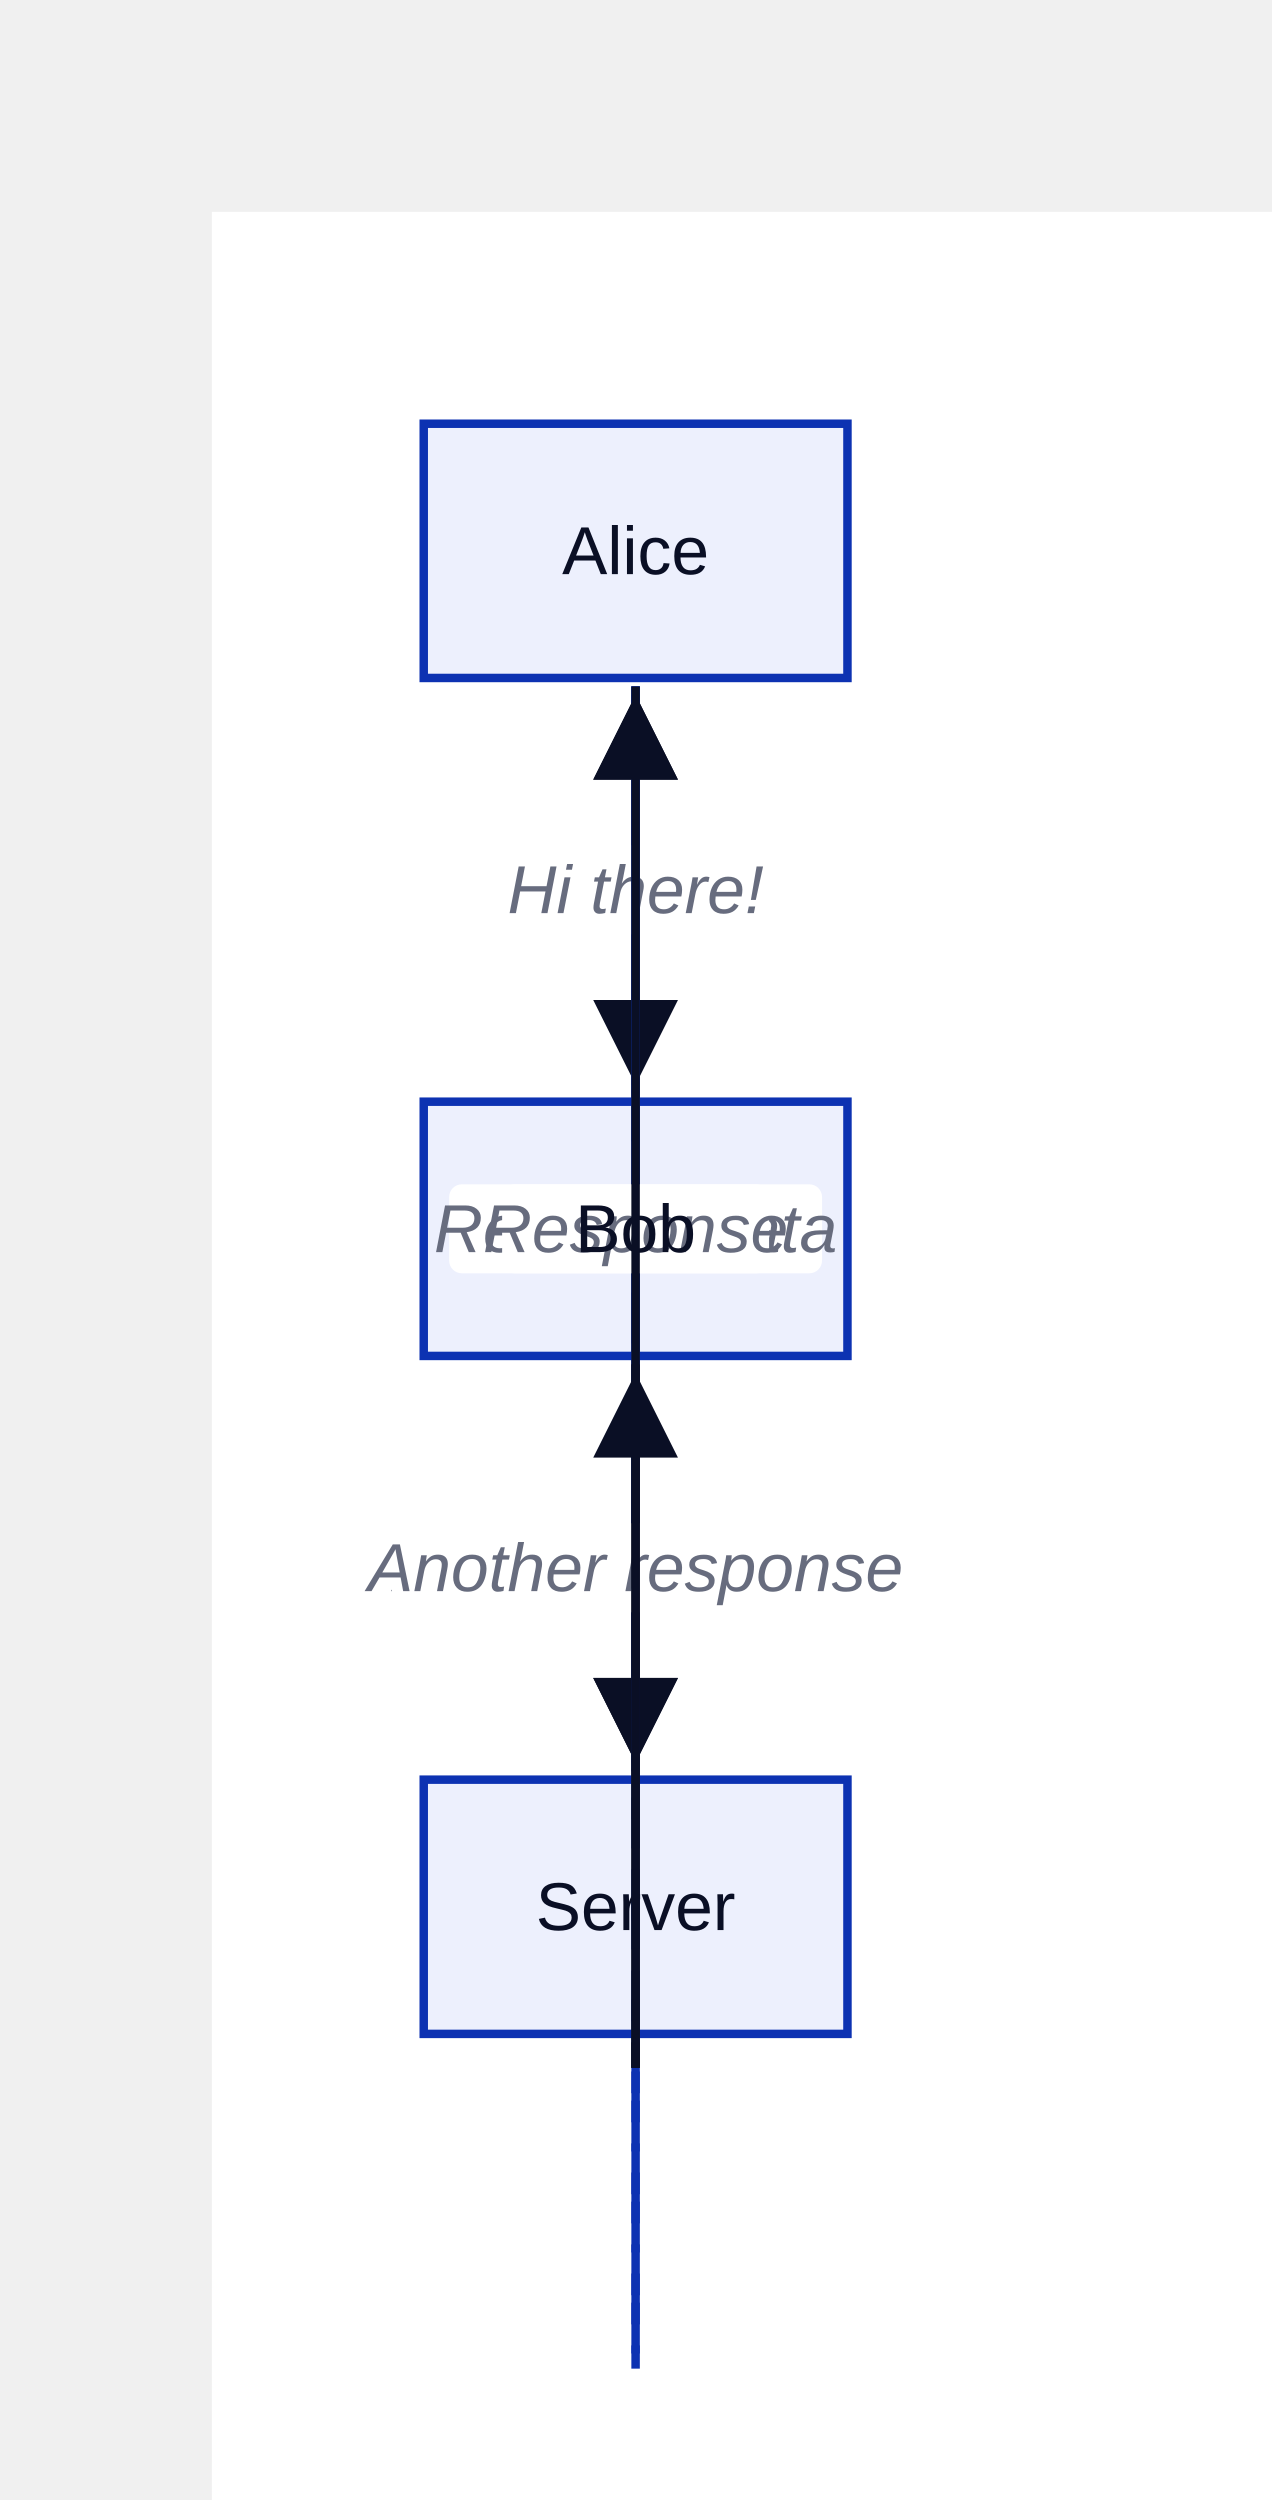
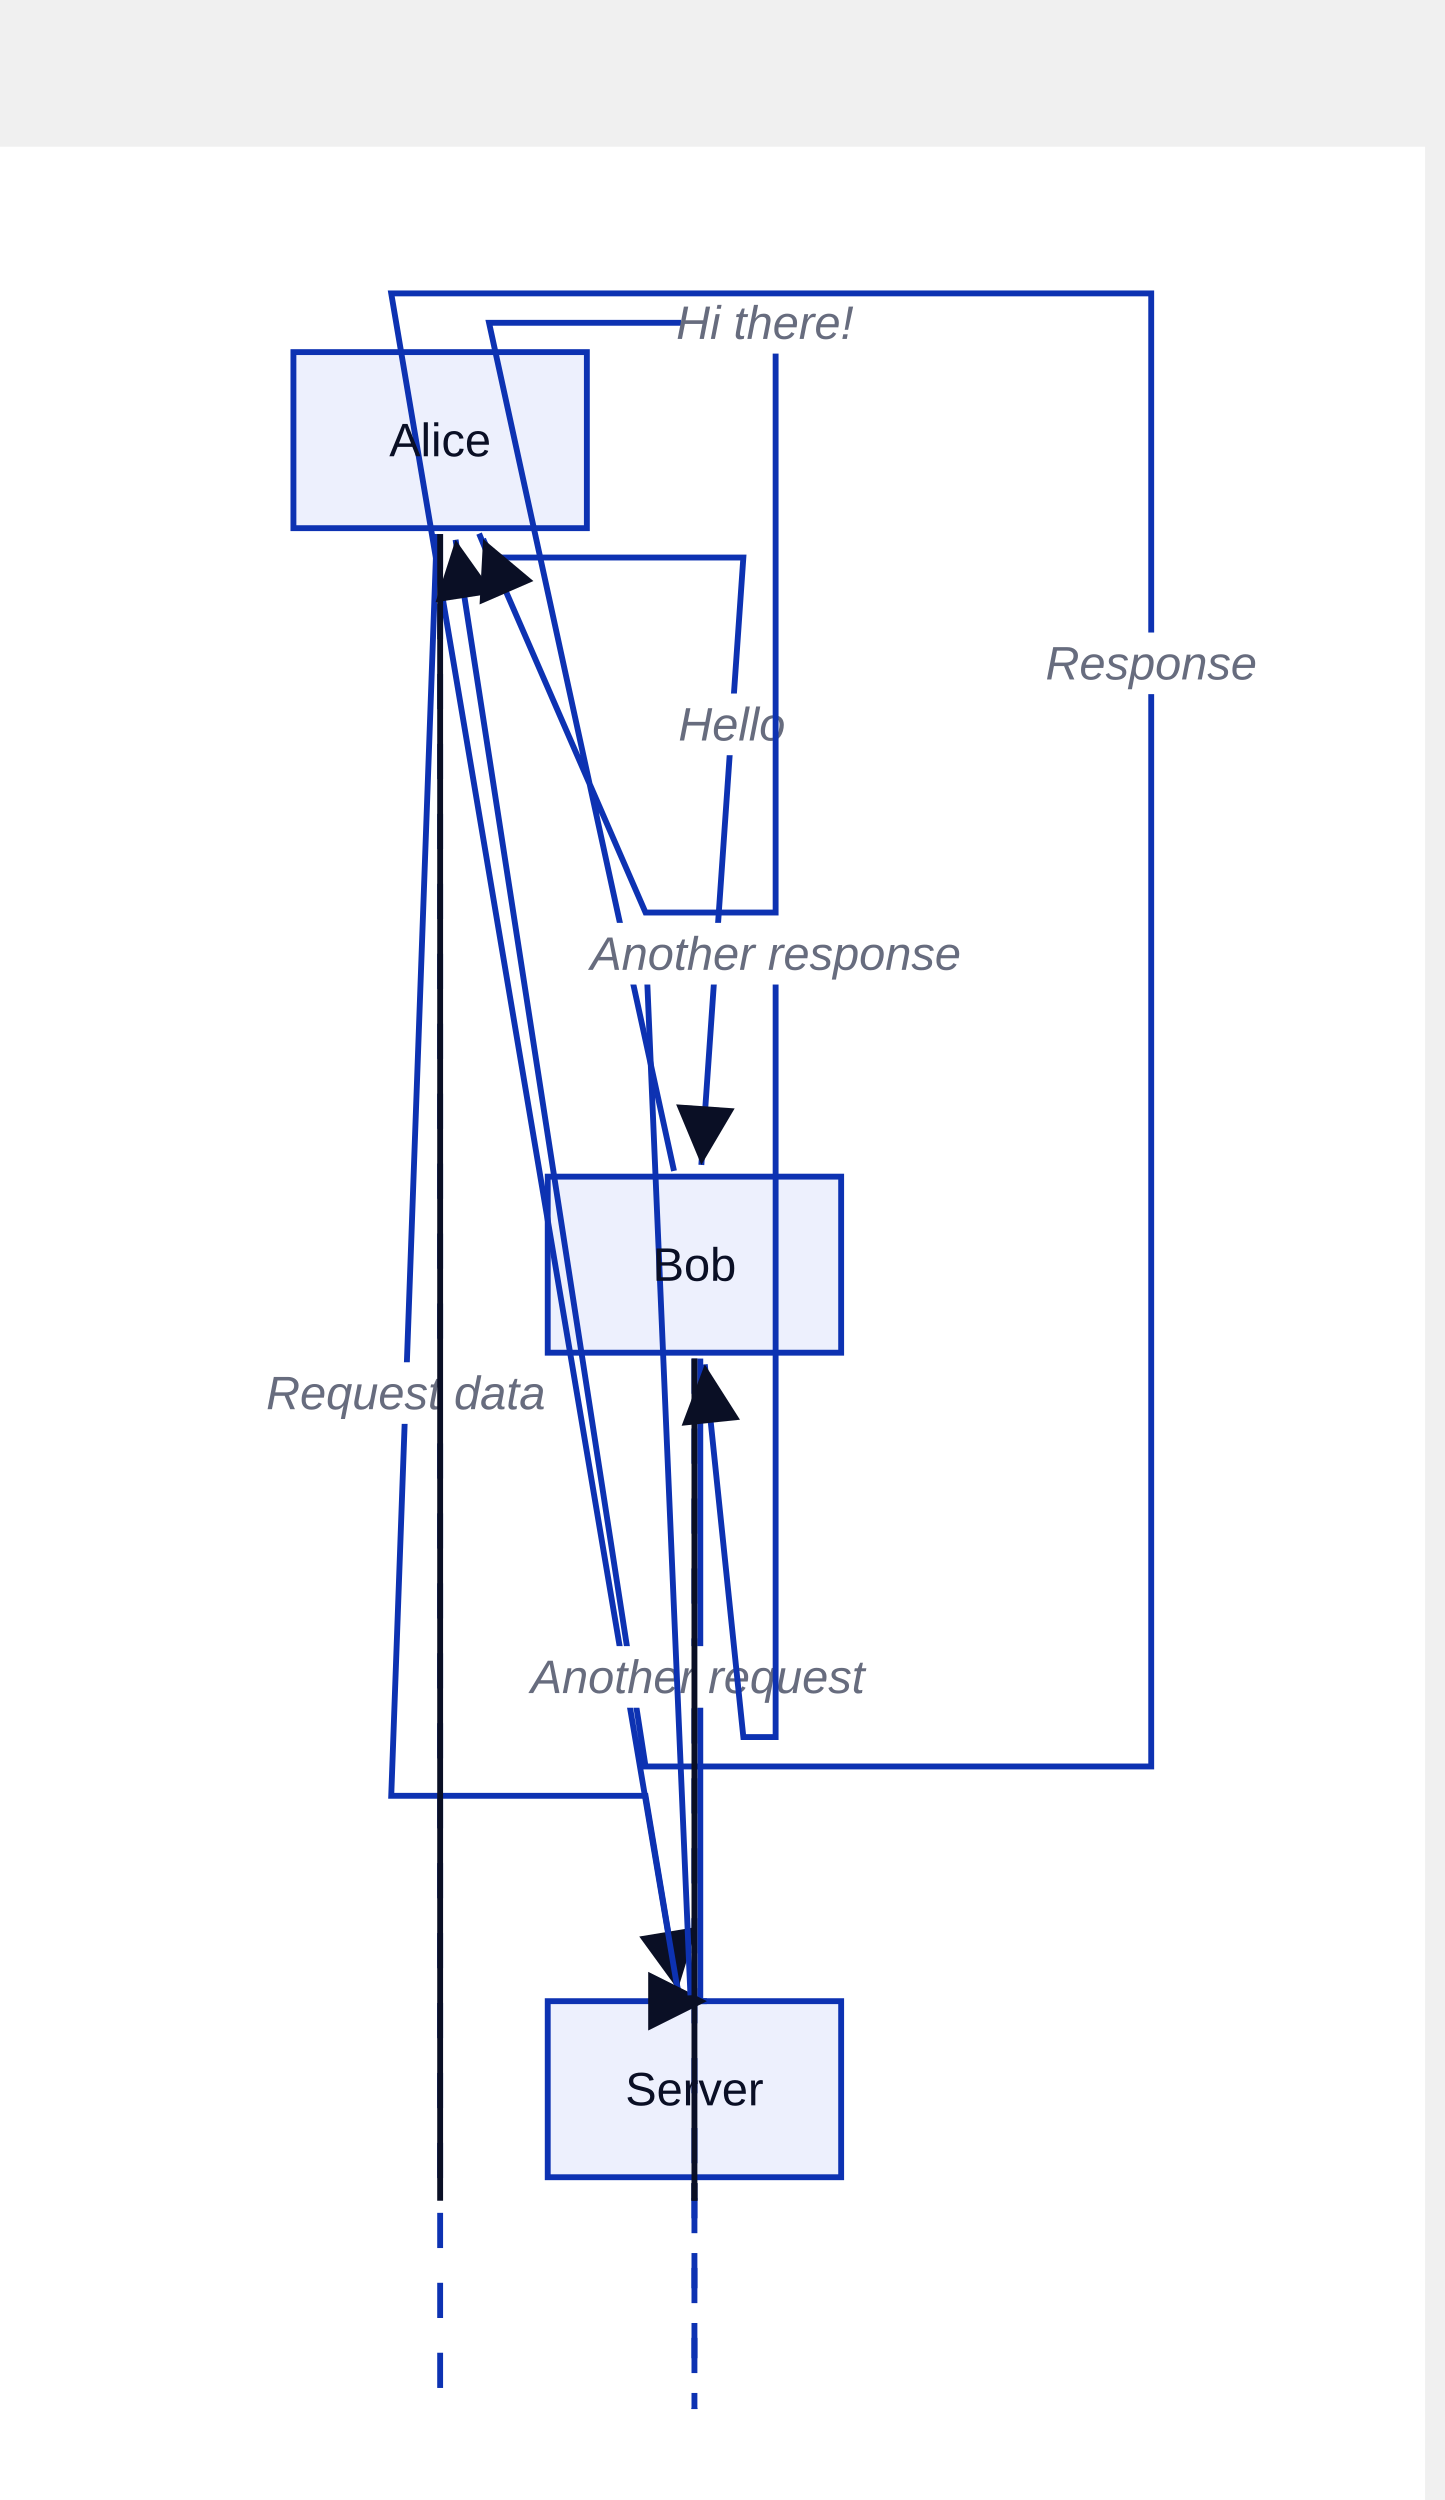
- <svg xmlns="http://www.w3.org/2000/svg" width="300" height="590" viewBox="-50 -50 300 590" data-d2-version="0.1.0">
+ <svg xmlns="http://www.w3.org/2000/svg" width="492.333" height="852" viewBox="6.667 -50 492.333 852" data-d2-version="0.1.0">
  <defs>
    <marker id="arrow-triangle" markerWidth="10" markerHeight="10" refX="10" refY="5" orient="auto" markerUnits="strokeWidth">
      <path d="M0,0 L10,5 L0,10 Z" fill="#0A0F25" />
    </marker>
    <marker id="arrow-triangle-reverse" markerWidth="10" markerHeight="10" refX="0" refY="5" orient="auto" markerUnits="strokeWidth">
      <path d="M10,0 L0,5 L10,10 Z" fill="#0A0F25" />
    </marker>
    <marker id="arrow-diamond" markerWidth="10" markerHeight="10" refX="10" refY="5" orient="auto" markerUnits="strokeWidth">
      <path d="M0,5 L5,0 L10,5 L5,10 Z" fill="#0A0F25" />
    </marker>
    <marker id="arrow-diamond-reverse" markerWidth="10" markerHeight="10" refX="0" refY="5" orient="auto" markerUnits="strokeWidth">
      <path d="M0,5 L5,0 L10,5 L5,10 Z" fill="#0A0F25" />
    </marker>
    <marker id="arrow-circle" markerWidth="10" markerHeight="10" refX="6" refY="5" orient="auto" markerUnits="strokeWidth">
      <circle cx="5" cy="5" r="4" fill="#0A0F25" />
    </marker>
    <marker id="arrow-circle-reverse" markerWidth="10" markerHeight="10" refX="4" refY="5" orient="auto" markerUnits="strokeWidth">
      <circle cx="5" cy="5" r="4" fill="#0A0F25" />
    </marker>
    <marker id="arrow-cf-one" markerWidth="10" markerHeight="10" refX="10" refY="5" orient="auto" markerUnits="strokeWidth">
      <line x1="10" y1="0" x2="10" y2="10" stroke="#0A0F25" stroke-width="2" />
    </marker>
    <marker id="arrow-cf-one-reverse" markerWidth="10" markerHeight="10" refX="0" refY="5" orient="auto" markerUnits="strokeWidth">
      <line x1="0" y1="0" x2="0" y2="10" stroke="#0A0F25" stroke-width="2" />
    </marker>
    <marker id="arrow-cf-many" markerWidth="10" markerHeight="10" refX="10" refY="5" orient="auto" markerUnits="strokeWidth">
      <path d="M0,5 L10,0 M0,5 L10,5 M0,5 L10,10" stroke="#0A0F25" stroke-width="2" fill="none" />
    </marker>
    <marker id="arrow-cf-many-reverse" markerWidth="10" markerHeight="10" refX="0" refY="5" orient="auto" markerUnits="strokeWidth">
      <path d="M10,5 L0,0 M10,5 L0,5 M10,5 L0,10" stroke="#0A0F25" stroke-width="2" fill="none" />
    </marker>
    <marker id="arrow-cf-one-required" markerWidth="10" markerHeight="10" refX="10" refY="5" orient="auto" markerUnits="strokeWidth">
      <line x1="10" y1="0" x2="10" y2="10" stroke="#0A0F25" stroke-width="2" />
      <line x1="7" y1="0" x2="7" y2="10" stroke="#0A0F25" stroke-width="2" />
    </marker>
    <marker id="arrow-cf-one-required-reverse" markerWidth="10" markerHeight="10" refX="0" refY="5" orient="auto" markerUnits="strokeWidth">
      <line x1="0" y1="0" x2="0" y2="10" stroke="#0A0F25" stroke-width="2" />
      <line x1="3" y1="0" x2="3" y2="10" stroke="#0A0F25" stroke-width="2" />
    </marker>
    <marker id="arrow-cf-many-required" markerWidth="10" markerHeight="10" refX="10" refY="5" orient="auto" markerUnits="strokeWidth">
      <path d="M0,5 L10,0 M0,5 L10,5 M0,5 L10,10" stroke="#0A0F25" stroke-width="2" fill="none" />
      <line x1="3" y1="0" x2="3" y2="10" stroke="#0A0F25" stroke-width="2" />
    </marker>
    <marker id="arrow-cf-many-required-reverse" markerWidth="10" markerHeight="10" refX="0" refY="5" orient="auto" markerUnits="strokeWidth">
      <path d="M10,5 L0,0 M10,5 L0,5 M10,5 L0,10" stroke="#0A0F25" stroke-width="2" fill="none" />
      <line x1="7" y1="0" x2="7" y2="10" stroke="#0A0F25" stroke-width="2" />
    </marker>
    <marker id="arrow-cf-one-optional" markerWidth="10" markerHeight="10" refX="10" refY="5" orient="auto" markerUnits="strokeWidth">
      <line x1="10" y1="0" x2="10" y2="10" stroke="#0A0F25" stroke-width="2" />
      <circle cx="7" cy="5" r="2" stroke="#0A0F25" stroke-width="2" fill="white" />
    </marker>
    <marker id="arrow-cf-one-optional-reverse" markerWidth="10" markerHeight="10" refX="0" refY="5" orient="auto" markerUnits="strokeWidth">
      <line x1="0" y1="0" x2="0" y2="10" stroke="#0A0F25" stroke-width="2" />
      <circle cx="3" cy="5" r="2" stroke="#0A0F25" stroke-width="2" fill="white" />
    </marker>
    <marker id="arrow-cf-many-optional" markerWidth="10" markerHeight="10" refX="10" refY="5" orient="auto" markerUnits="strokeWidth">
      <path d="M0,5 L10,0 M0,5 L10,5 M0,5 L10,10" stroke="#0A0F25" stroke-width="2" fill="none" />
      <circle cx="3" cy="5" r="2" stroke="#0A0F25" stroke-width="2" fill="white" />
    </marker>
    <marker id="arrow-cf-many-optional-reverse" markerWidth="10" markerHeight="10" refX="0" refY="5" orient="auto" markerUnits="strokeWidth">
      <path d="M10,5 L0,0 M10,5 L0,5 M10,5 L0,10" stroke="#0A0F25" stroke-width="2" fill="none" />
      <circle cx="7" cy="5" r="2" stroke="#0A0F25" stroke-width="2" fill="white" />
    </marker>
    <marker id="arrow-line" markerWidth="10" markerHeight="10" refX="10" refY="5" orient="auto" markerUnits="strokeWidth">
      <line x1="10" y1="0" x2="10" y2="10" stroke="#0A0F25" stroke-width="2" />
    </marker>
    <marker id="arrow-line-reverse" markerWidth="10" markerHeight="10" refX="0" refY="5" orient="auto" markerUnits="strokeWidth">
      <line x1="0" y1="0" x2="0" y2="10" stroke="#0A0F25" stroke-width="2" />
    </marker>
    <marker id="arrow-open" markerWidth="10" markerHeight="10" refX="10" refY="5" orient="auto" markerUnits="strokeWidth">
      <path d="M0,0 L10,5 L0,10" stroke="#0A0F25" stroke-width="2" fill="none" />
    </marker>
    <marker id="arrow-open-reverse" markerWidth="10" markerHeight="10" refX="0" refY="5" orient="auto" markerUnits="strokeWidth">
      <path d="M10,0 L0,5 L10,10" stroke="#0A0F25" stroke-width="2" fill="none" />
    </marker>
    <marker id="arrow" markerWidth="10" markerHeight="10" refX="10" refY="5" orient="auto" markerUnits="strokeWidth">
      <path d="M0,0 L10,5 L0,10 Z" fill="#0A0F25" />
    </marker>
    <marker id="arrow-reverse" markerWidth="10" markerHeight="10" refX="0" refY="5" orient="auto" markerUnits="strokeWidth">
      <path d="M10,0 L0,5 L10,10 Z" fill="#0A0F25" />
    </marker>
  </defs>
  <rect width="100%" height="100%" fill="#FFFFFF" />
  <g id="base-layer">
-     <rect x="50" y="50" width="100" height="60" fill="#EDF0FD" stroke="#0D32B2" stroke-width="2" rx="0" ry="0" />
-     <rect x="50" y="210" width="100" height="60" fill="#EDF0FD" stroke="#0D32B2" stroke-width="2" rx="0" ry="0" />
-     <rect x="50" y="370" width="100" height="60" fill="#EDF0FD" stroke="#0D32B2" stroke-width="2" rx="0" ry="0" />
-     <path d="M 100 112 L 100 509" stroke="#0D32B2" fill="none" stroke-width="2" stroke-dasharray="12,11.839" />
-     <path d="M 100 272 L 100 509" stroke="#0D32B2" fill="none" stroke-width="2" stroke-dasharray="12,11.839" />
-     <path d="M 100 432 L 100 509" stroke="#0D32B2" fill="none" stroke-width="2" stroke-dasharray="12,11.839" />
-     <path d="M 100 112 L 100 206" fill="none" stroke="#0D32B2" stroke-width="2" marker-end="url(#arrow-triangle)" />
-     <rect x="83" y="149.5" width="34" height="21" fill="#FFFFFF" stroke="none" stroke-width="1" rx="3" ry="3" />
-     <text x="100" y="165.5" text-anchor="middle" dominant-baseline="alphabetic" font-family="Arial, sans-serif" font-size="16" style="fill: #676C7E; font-style: italic">Hello</text>
-     <path d="M 100 208 L 100 114" fill="none" stroke="#0D32B2" stroke-width="2" marker-end="url(#arrow-triangle)" />
-     <rect x="71.5" y="149.5" width="57" height="21" fill="#FFFFFF" stroke="none" stroke-width="1" rx="3" ry="3" />
-     <text x="100" y="165.5" text-anchor="middle" dominant-baseline="alphabetic" font-family="Arial, sans-serif" font-size="16" style="fill: #676C7E; font-style: italic">Hi there!</text>
-     <path d="M 100 112 L 100 366" fill="none" stroke="#0D32B2" stroke-width="2" marker-end="url(#arrow-triangle)" />
-     <rect x="56" y="229.5" width="88" height="21" fill="#FFFFFF" stroke="none" stroke-width="1" rx="3" ry="3" />
-     <text x="100" y="245.5" text-anchor="middle" dominant-baseline="alphabetic" font-family="Arial, sans-serif" font-size="16" style="fill: #676C7E; font-style: italic">Request data</text>
-     <path d="M 100 368 L 100 114" fill="none" stroke="#0D32B2" stroke-width="2" marker-end="url(#arrow-triangle)" />
-     <rect x="68.5" y="229.5" width="63" height="21" fill="#FFFFFF" stroke="none" stroke-width="1" rx="3" ry="3" />
-     <text x="100" y="245.5" text-anchor="middle" dominant-baseline="alphabetic" font-family="Arial, sans-serif" font-size="16" style="fill: #676C7E; font-style: italic">Response</text>
-     <path d="M 100 272 L 100 366" fill="none" stroke="#0D32B2" stroke-width="2" marker-end="url(#arrow-triangle)" />
-     <rect x="46.5" y="309.5" width="107" height="21" fill="#FFFFFF" stroke="none" stroke-width="1" rx="3" ry="3" />
-     <text x="100" y="325.5" text-anchor="middle" dominant-baseline="alphabetic" font-family="Arial, sans-serif" font-size="16" style="fill: #676C7E; font-style: italic">Another request</text>
-     <path d="M 100 368 L 100 274" fill="none" stroke="#0D32B2" stroke-width="2" marker-end="url(#arrow-triangle)" />
-     <rect x="42.5" y="309.5" width="115" height="21" fill="#FFFFFF" stroke="none" stroke-width="1" rx="3" ry="3" />
-     <text x="100" y="325.5" text-anchor="middle" dominant-baseline="alphabetic" font-family="Arial, sans-serif" font-size="16" style="fill: #676C7E; font-style: italic">Another response</text>
-     <path d="M 100 112 C 100 242.4 100 307.6 100 438" fill="none" stroke="#0A0F25" stroke-width="2" />
-     <path d="M 100 272 C 100 338.4 100 371.6 100 438" fill="none" stroke="#0A0F25" stroke-width="2" />
-     <path d="M 100 432 C 100 434.4 100 435.6 100 438" fill="none" stroke="#0A0F25" stroke-width="2" />
-     <text x="100" y="85.5" text-anchor="middle" dominant-baseline="alphabetic" font-family="Arial, sans-serif" font-size="16" style="fill: #0A0F25">Alice</text>
-     <text x="100" y="245.5" text-anchor="middle" dominant-baseline="alphabetic" font-family="Arial, sans-serif" font-size="16" style="fill: #0A0F25">Bob</text>
-     <text x="100" y="405.5" text-anchor="middle" dominant-baseline="alphabetic" font-family="Arial, sans-serif" font-size="16" style="fill: #0A0F25">Server</text>
+     <rect x="106.667" y="70" width="100" height="60" fill="#EDF0FD" stroke="#0D32B2" stroke-width="2" rx="0" ry="0" />
+     <rect x="193.333" y="351" width="100" height="60" fill="#EDF0FD" stroke="#0D32B2" stroke-width="2" rx="0" ry="0" />
+     <rect x="193.333" y="632" width="100" height="60" fill="#EDF0FD" stroke="#0D32B2" stroke-width="2" rx="0" ry="0" />
+     <path d="M 156.667 132 L 156.667 771" stroke="#0D32B2" fill="none" stroke-width="2" stroke-dasharray="12,11.839" />
+     <path d="M 243.333 413 L 243.333 771" stroke="#0D32B2" fill="none" stroke-width="2" stroke-dasharray="12,11.839" />
+     <path d="M 243.333 694 L 243.333 771" stroke="#0D32B2" fill="none" stroke-width="2" stroke-dasharray="12,11.839" />
+     <path d="M 169.936 131.846 L 173.333 140 L 260 140 L 245.684 347.01" fill="none" stroke="#0D32B2" stroke-width="2" marker-end="url(#arrow-triangle)" />
+     <rect x="239.067" y="186.366" width="34" height="21" fill="#FFFFFF" stroke="none" stroke-width="1" rx="3" ry="3" />
+     <text x="256.067" y="202.366" text-anchor="middle" dominant-baseline="alphabetic" font-family="Arial, sans-serif" font-size="16" style="fill: #676C7E; font-style: italic">Hello</text>
+     <path d="M 236.365 349.046 L 173.333 60 L 271 60 L 271 261 L 226.667 261 L 171.305 133.668" fill="none" stroke="#0D32B2" stroke-width="2" marker-end="url(#arrow-triangle)" />
+     <rect x="238.837" y="49.5" width="57" height="21" fill="#FFFFFF" stroke="none" stroke-width="1" rx="3" ry="3" />
+     <text x="267.337" y="65.5" text-anchor="middle" dominant-baseline="alphabetic" font-family="Arial, sans-serif" font-size="16" style="fill: #676C7E; font-style: italic">Hi there!</text>
+     <path d="M 155.512 131.999 L 140 562 L 226.667 562 L 237.676 628.054" fill="none" stroke="#0D32B2" stroke-width="2" marker-end="url(#arrow-triangle)" />
+     <rect x="100.951" y="414.265" width="88" height="21" fill="#FFFFFF" stroke="none" stroke-width="1" rx="3" ry="3" />
+     <text x="144.951" y="430.265" text-anchor="middle" dominant-baseline="alphabetic" font-family="Arial, sans-serif" font-size="16" style="fill: #676C7E; font-style: italic">Request data</text>
+     <path d="M 237.935 630.028 L 140 50 L 399 50 L 399 552 L 226.667 552 L 161.925 133.953" fill="none" stroke="#0D32B2" stroke-width="2" marker-end="url(#arrow-triangle)" />
+     <rect x="367.5" y="165.563" width="63" height="21" fill="#FFFFFF" stroke="none" stroke-width="1" rx="3" ry="3" />
+     <text x="399" y="181.563" text-anchor="middle" dominant-baseline="alphabetic" font-family="Arial, sans-serif" font-size="16" style="fill: #676C7E; font-style: italic">Response</text>
+     <path d="M 245.325 413 L 245.325 632 L 247.571 632" fill="none" stroke="#0D32B2" stroke-width="2" marker-end="url(#arrow-triangle)" />
+     <rect x="190.948" y="511" width="107" height="21" fill="#FFFFFF" stroke="none" stroke-width="1" rx="3" ry="3" />
+     <text x="244.448" y="527" text-anchor="middle" dominant-baseline="alphabetic" font-family="Arial, sans-serif" font-size="16" style="fill: #676C7E; font-style: italic">Another request</text>
+     <path d="M 241.969 630.002 L 226.667 271 L 271 271 L 271 542 L 260 542 L 246.851 414.979" fill="none" stroke="#0D32B2" stroke-width="2" marker-end="url(#arrow-triangle)" />
+     <rect x="213.5" y="264.519" width="115" height="21" fill="#FFFFFF" stroke="none" stroke-width="1" rx="3" ry="3" />
+     <text x="271" y="280.519" text-anchor="middle" dominant-baseline="alphabetic" font-family="Arial, sans-serif" font-size="16" style="fill: #676C7E; font-style: italic">Another response</text>
+     <path d="M 156.667 132 C 156.667 359.2 156.667 472.8 156.667 700" fill="none" stroke="#0A0F25" stroke-width="2" />
+     <path d="M 243.333 413 C 243.333 527.8 243.333 585.2 243.333 700" fill="none" stroke="#0A0F25" stroke-width="2" />
+     <path d="M 243.333 694 C 243.333 696.4 243.333 697.6 243.333 700" fill="none" stroke="#0A0F25" stroke-width="2" />
+     <text x="156.667" y="105.5" text-anchor="middle" dominant-baseline="alphabetic" font-family="Arial, sans-serif" font-size="16" style="fill: #0A0F25">Alice</text>
+     <text x="243.333" y="386.5" text-anchor="middle" dominant-baseline="alphabetic" font-family="Arial, sans-serif" font-size="16" style="fill: #0A0F25">Bob</text>
+     <text x="243.333" y="667.5" text-anchor="middle" dominant-baseline="alphabetic" font-family="Arial, sans-serif" font-size="16" style="fill: #0A0F25">Server</text>
  </g>
</svg>
